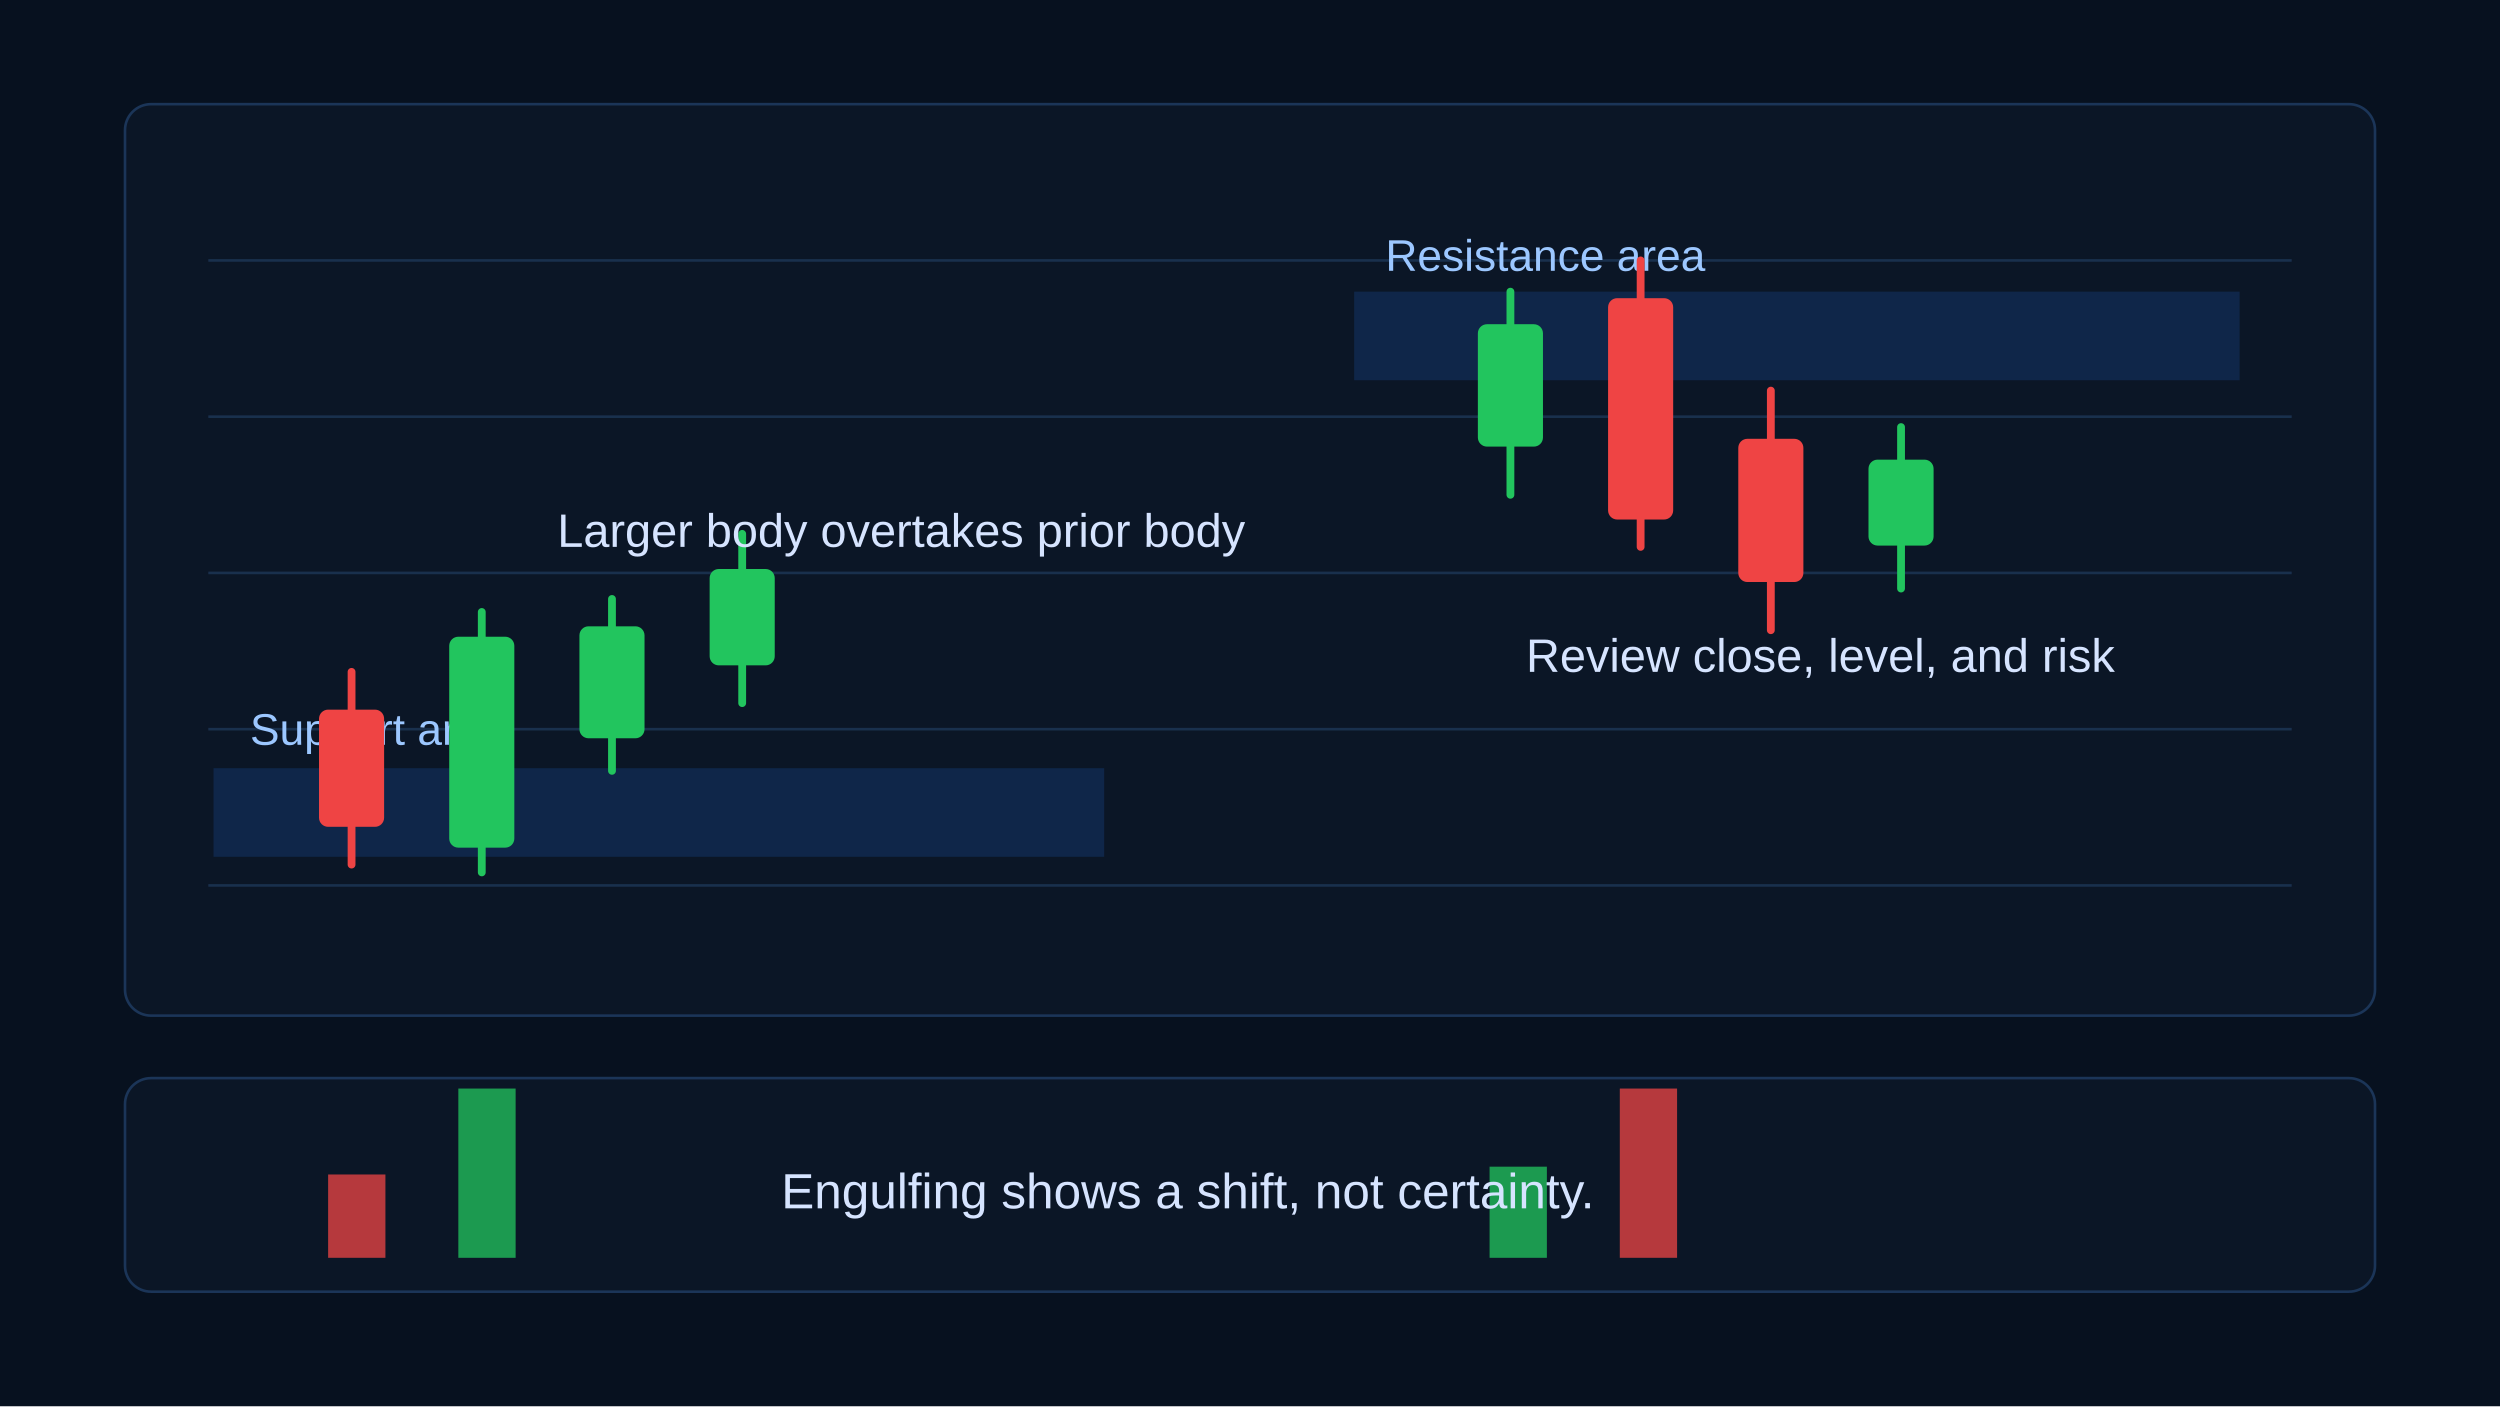
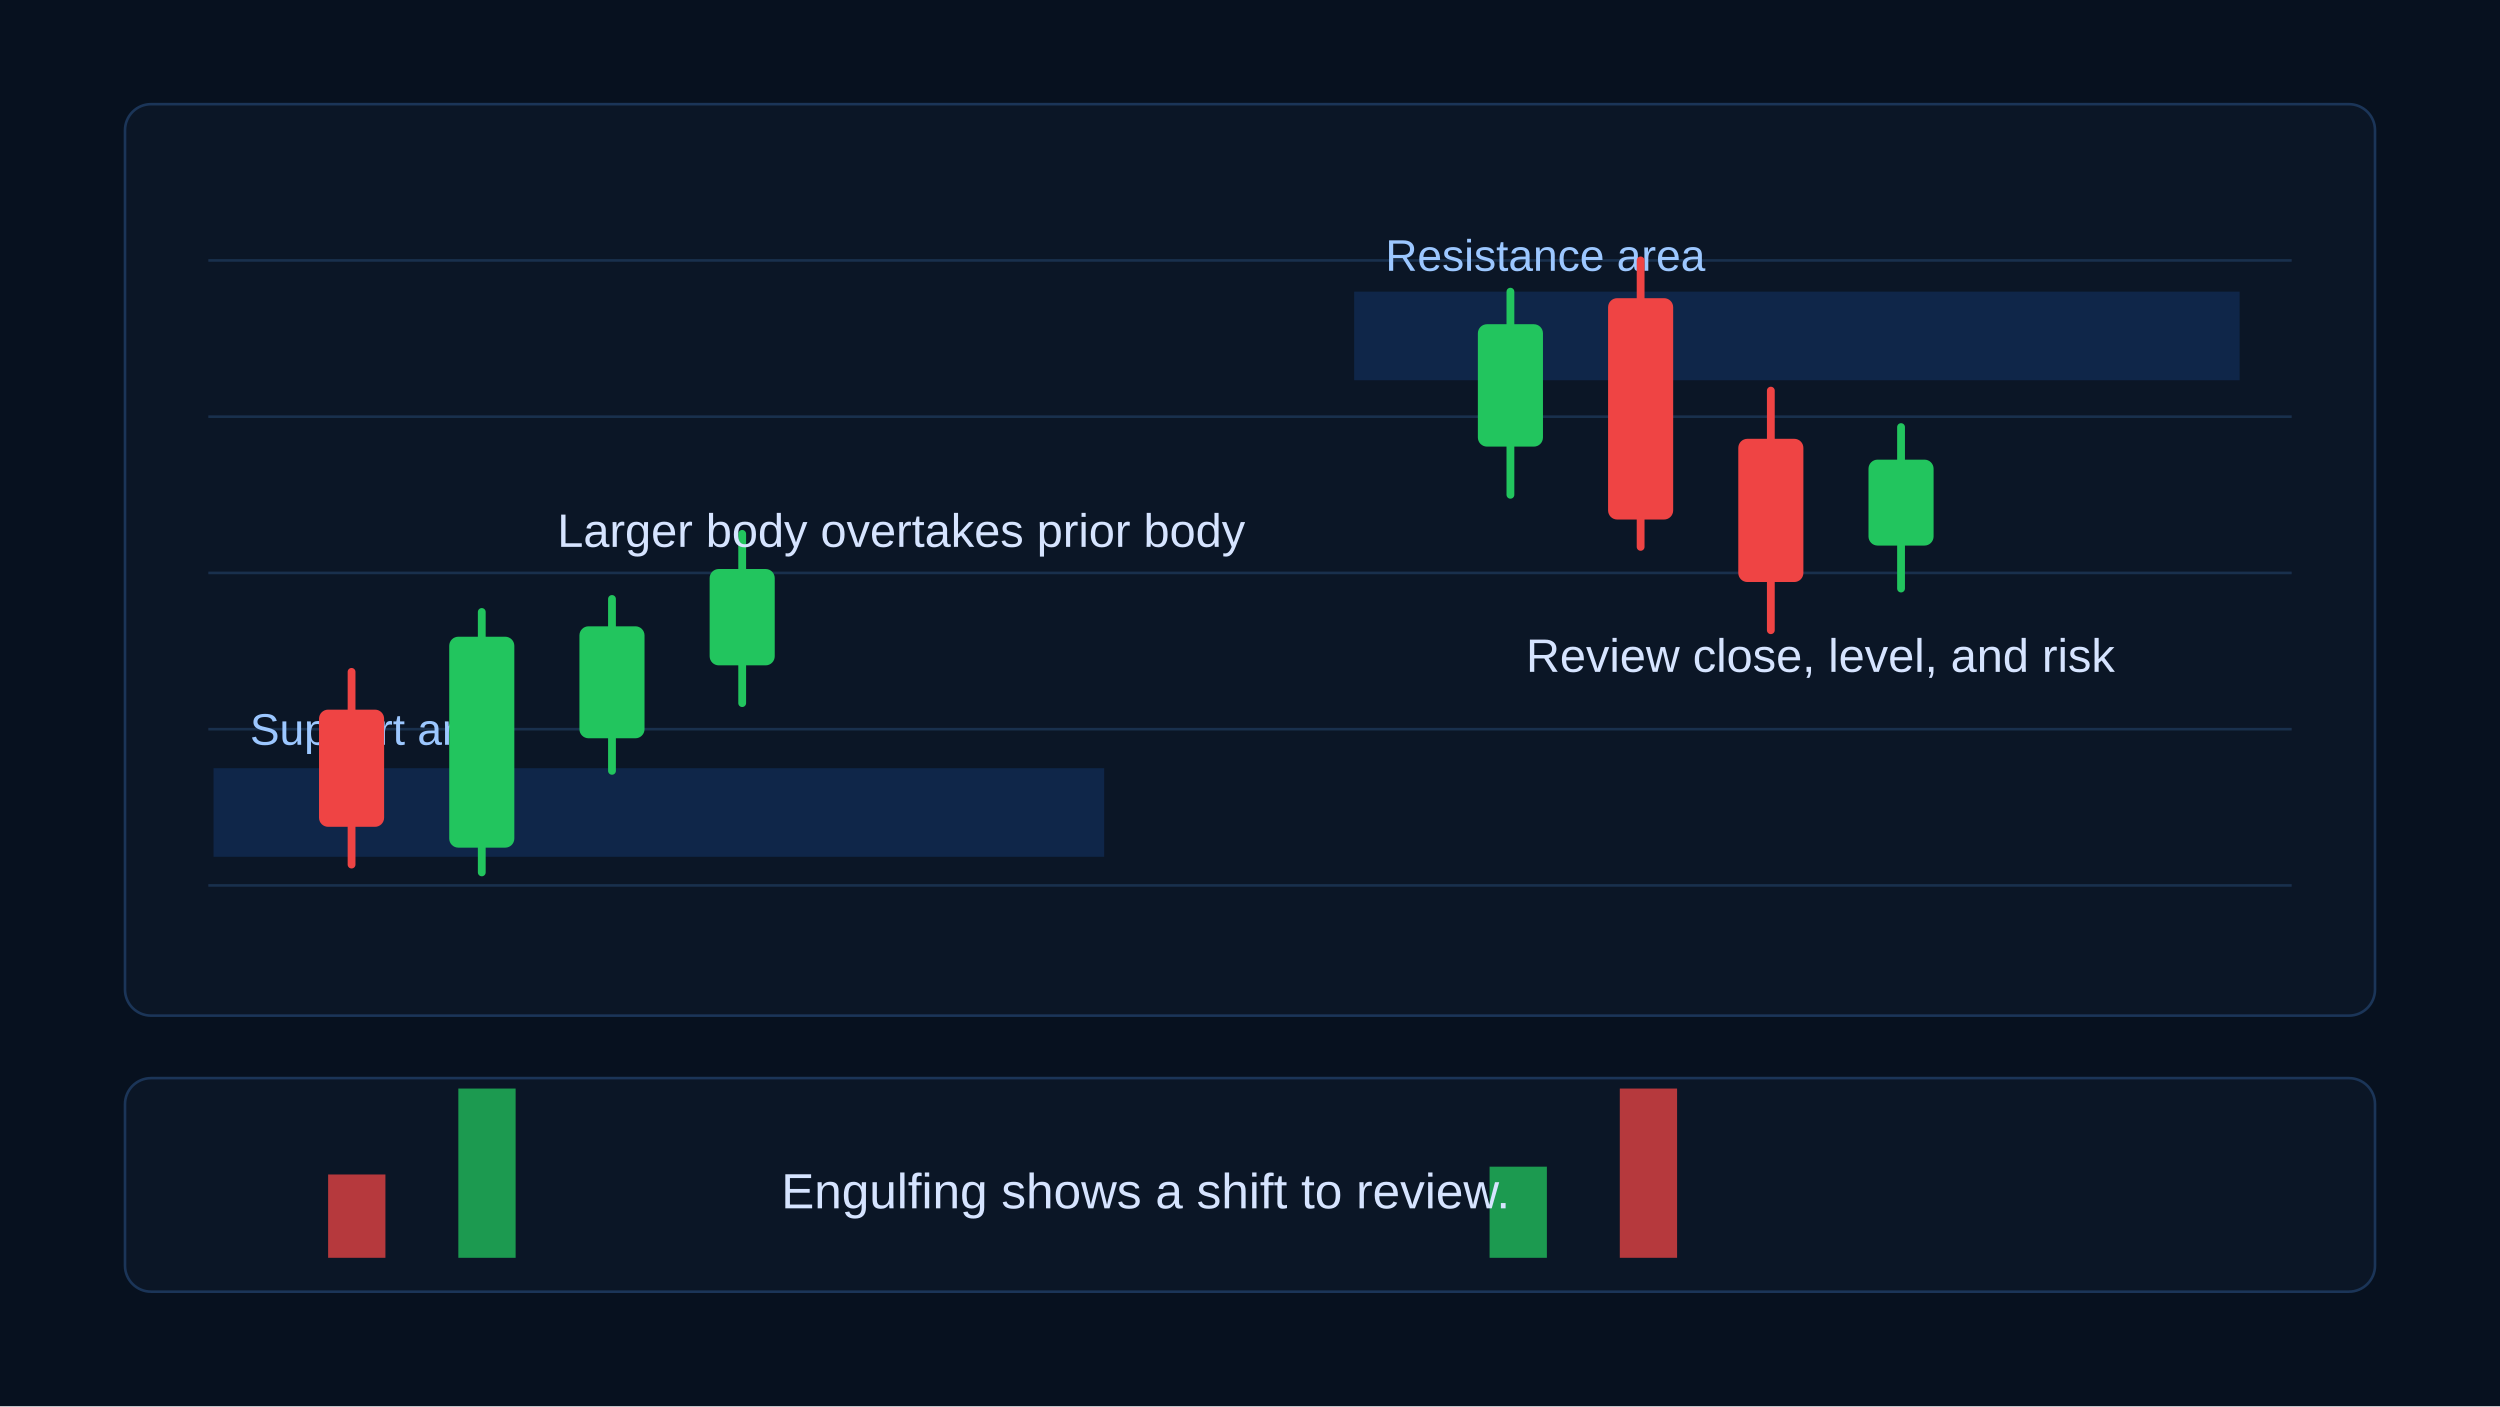
<svg xmlns="http://www.w3.org/2000/svg" width="960" height="540" viewBox="0 0 960 540" role="img" aria-labelledby="title desc">
  <rect width="960" height="540" fill="#07111f" />
  <rect x="48" y="40" width="864" height="350" rx="10" fill="#0b1626" stroke="#1b3558" />
  <g stroke="#19304d">
    <path d="M80 100H880M80 160H880M80 220H880M80 280H880M80 340H880" />
  </g>
  <rect x="82" y="295" width="342" height="34" fill="#1f6feb" opacity=".18" />
  <rect x="520" y="112" width="340" height="34" fill="#1f6feb" opacity=".18" />
  <text x="96" y="286" fill="#9cc7ff" font-family="Arial" font-size="17">Support area</text>
  <text x="532" y="104" fill="#9cc7ff" font-family="Arial" font-size="17">Resistance area</text>
  <g stroke-width="3" stroke-linecap="round">
    <g stroke="#ef4444" fill="#ef4444">
      <line x1="135" y1="258" x2="135" y2="332" />
      <rect x="124" y="274" width="22" height="42" rx="2" />
    </g>
    <g stroke="#22c55e" fill="#22c55e">
      <line x1="185" y1="235" x2="185" y2="335" />
      <rect x="174" y="246" width="22" height="78" rx="2" />
    </g>
    <g stroke="#22c55e" fill="#22c55e">
      <line x1="235" y1="230" x2="235" y2="296" />
      <rect x="224" y="242" width="22" height="40" rx="2" />
    </g>
    <g stroke="#22c55e" fill="#22c55e">
      <line x1="285" y1="205" x2="285" y2="270" />
      <rect x="274" y="220" width="22" height="34" rx="2" />
    </g>
    <g stroke="#22c55e" fill="#22c55e">
      <line x1="580" y1="112" x2="580" y2="190" />
      <rect x="569" y="126" width="22" height="44" rx="2" />
    </g>
    <g stroke="#ef4444" fill="#ef4444">
      <line x1="630" y1="100" x2="630" y2="210" />
      <rect x="619" y="116" width="22" height="82" rx="2" />
    </g>
    <g stroke="#ef4444" fill="#ef4444">
      <line x1="680" y1="150" x2="680" y2="242" />
      <rect x="669" y="170" width="22" height="52" rx="2" />
    </g>
    <g stroke="#22c55e" fill="#22c55e">
      <line x1="730" y1="164" x2="730" y2="226" />
      <rect x="719" y="178" width="22" height="30" rx="2" />
    </g>
  </g>
  <text x="214" y="210" fill="#d6e4ff" font-family="Arial" font-size="18">Larger body overtakes prior body</text>
  <text x="586" y="258" fill="#d6e4ff" font-family="Arial" font-size="18">Review close, level, and risk</text>
  <rect x="48" y="414" width="864" height="82" rx="10" fill="#0b1626" stroke="#1b3558" />
  <g>
    <rect x="126" y="451" width="22" height="32" fill="#ef4444" opacity=".75" />
    <rect x="176" y="418" width="22" height="65" fill="#22c55e" opacity=".75" />
    <rect x="572" y="448" width="22" height="35" fill="#22c55e" opacity=".75" />
    <rect x="622" y="418" width="22" height="65" fill="#ef4444" opacity=".75" />
  </g>
-   <text x="300" y="464" fill="#d6e4ff" font-family="Arial" font-size="19">Engulfing shows a shift, not certainty.</text>
+   <text x="300" y="464" fill="#d6e4ff" font-family="Arial" font-size="19">Engulfing shows a shift to review.</text>
</svg>
